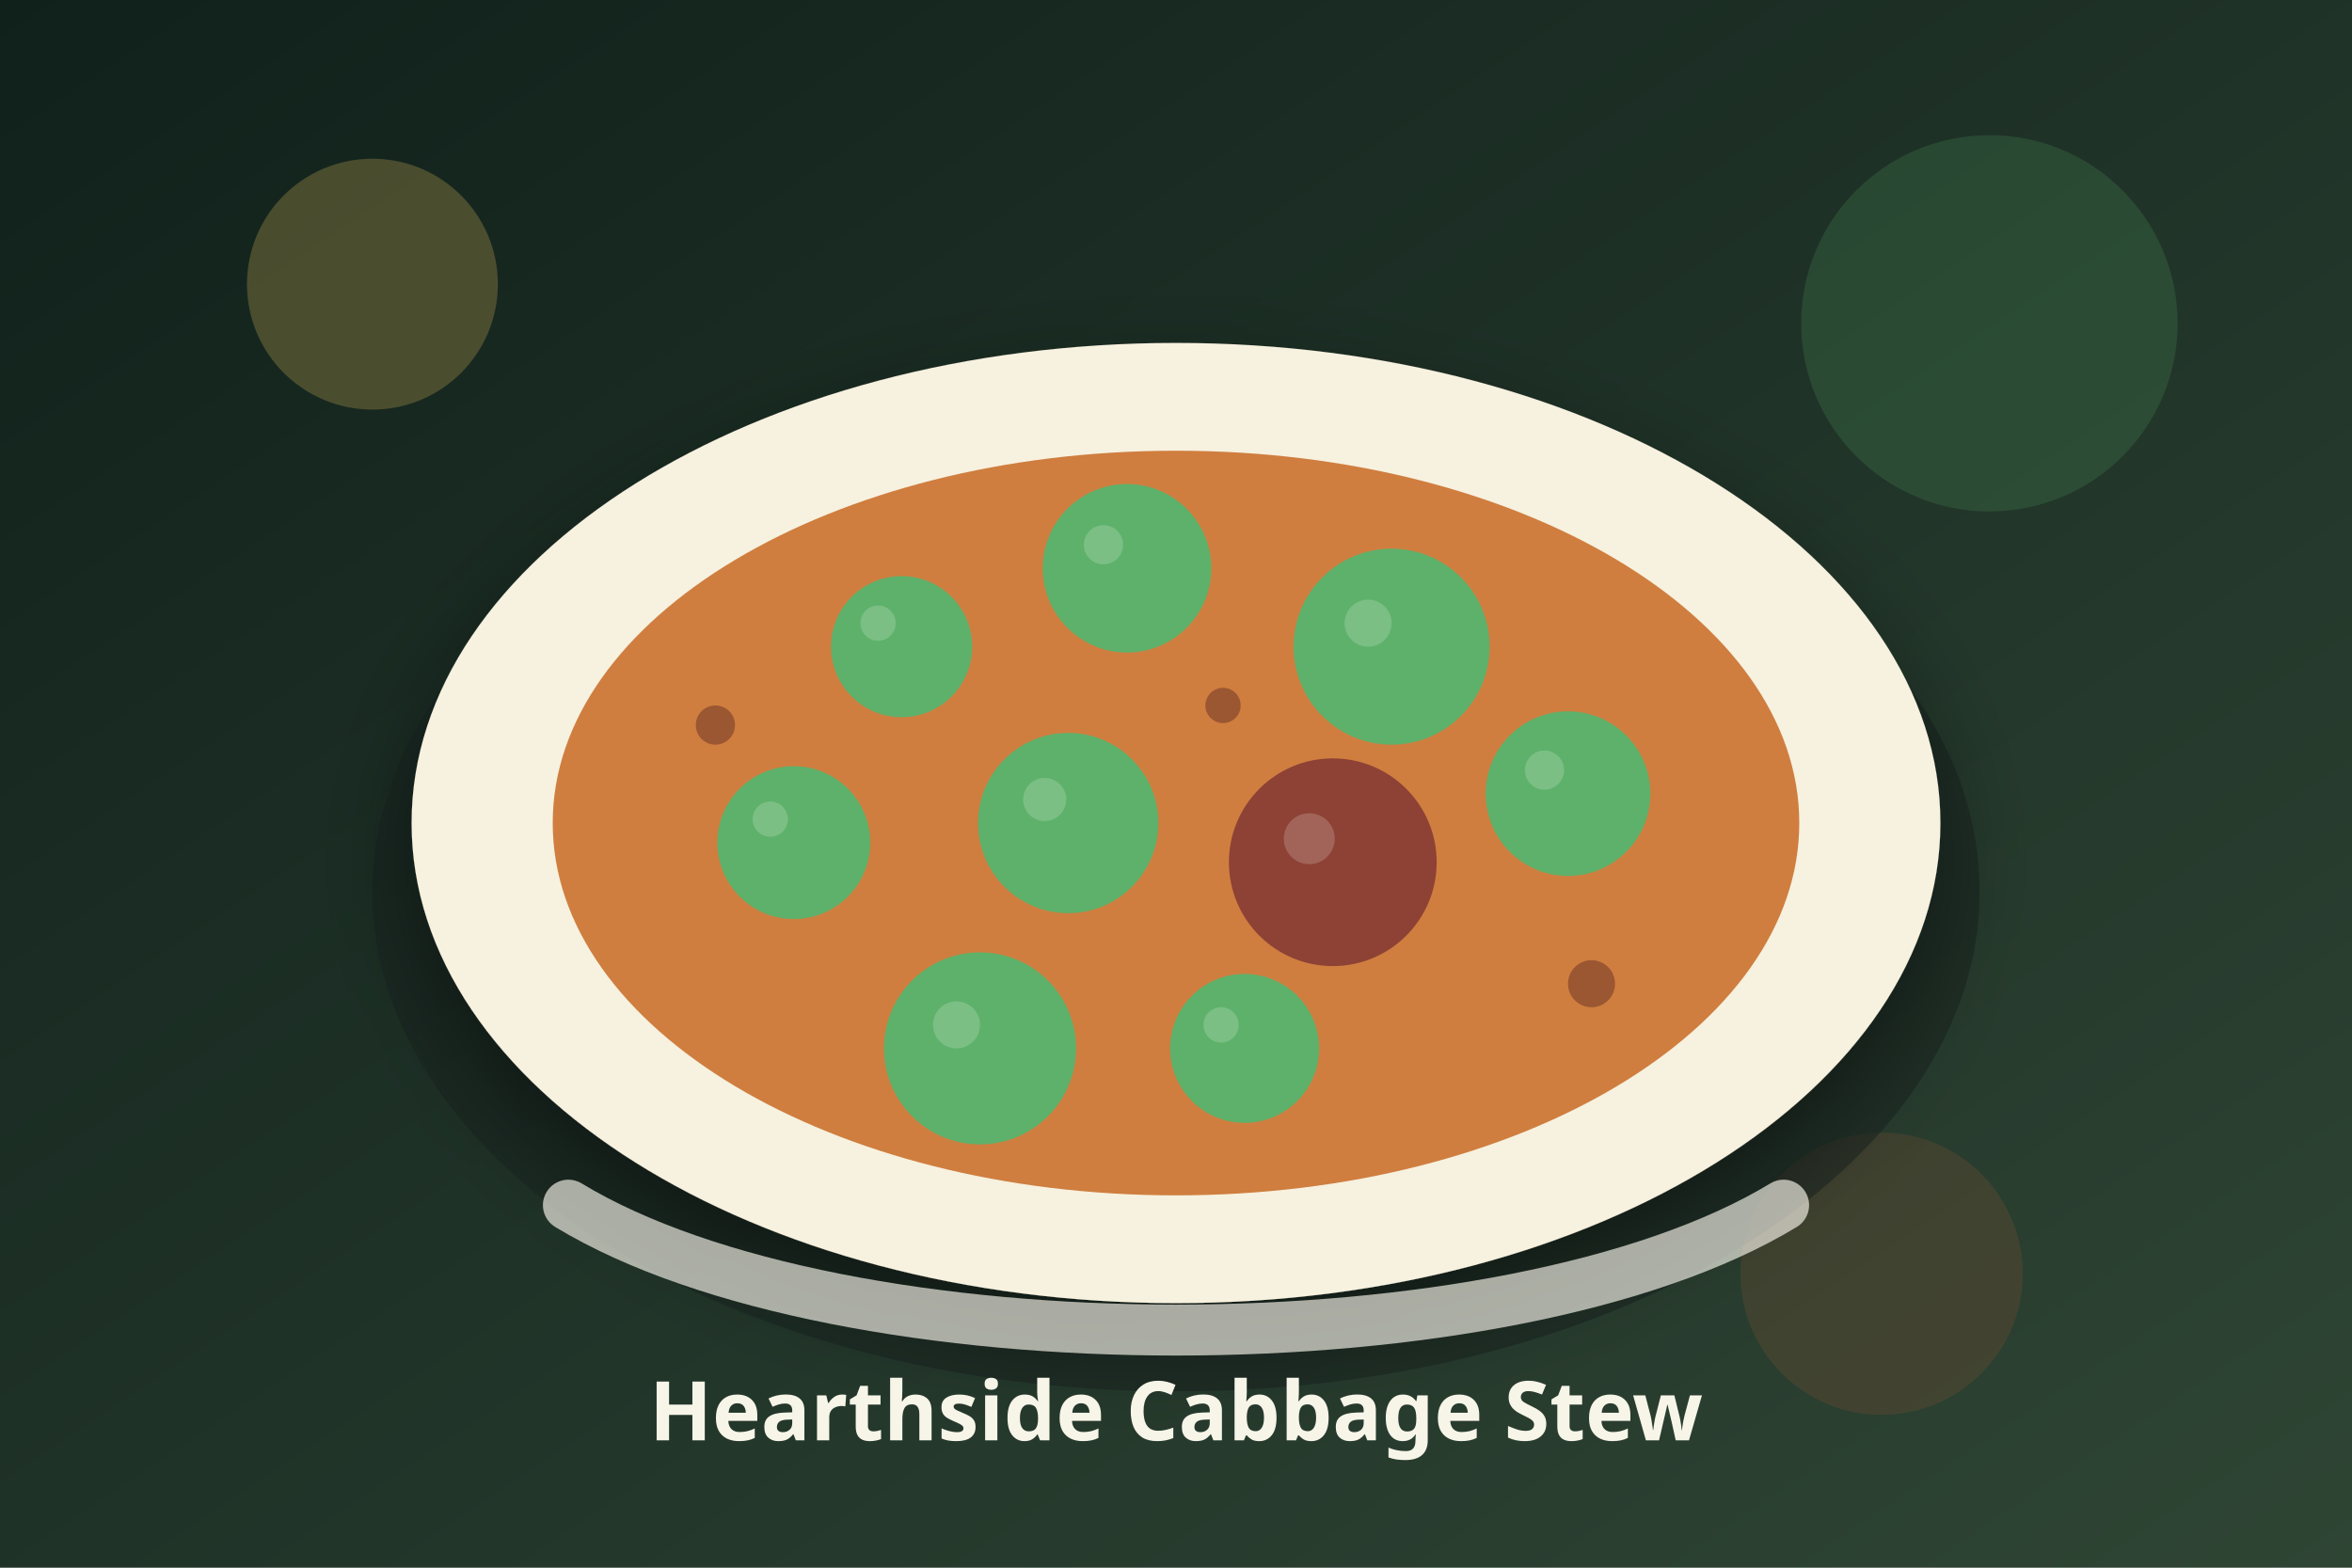
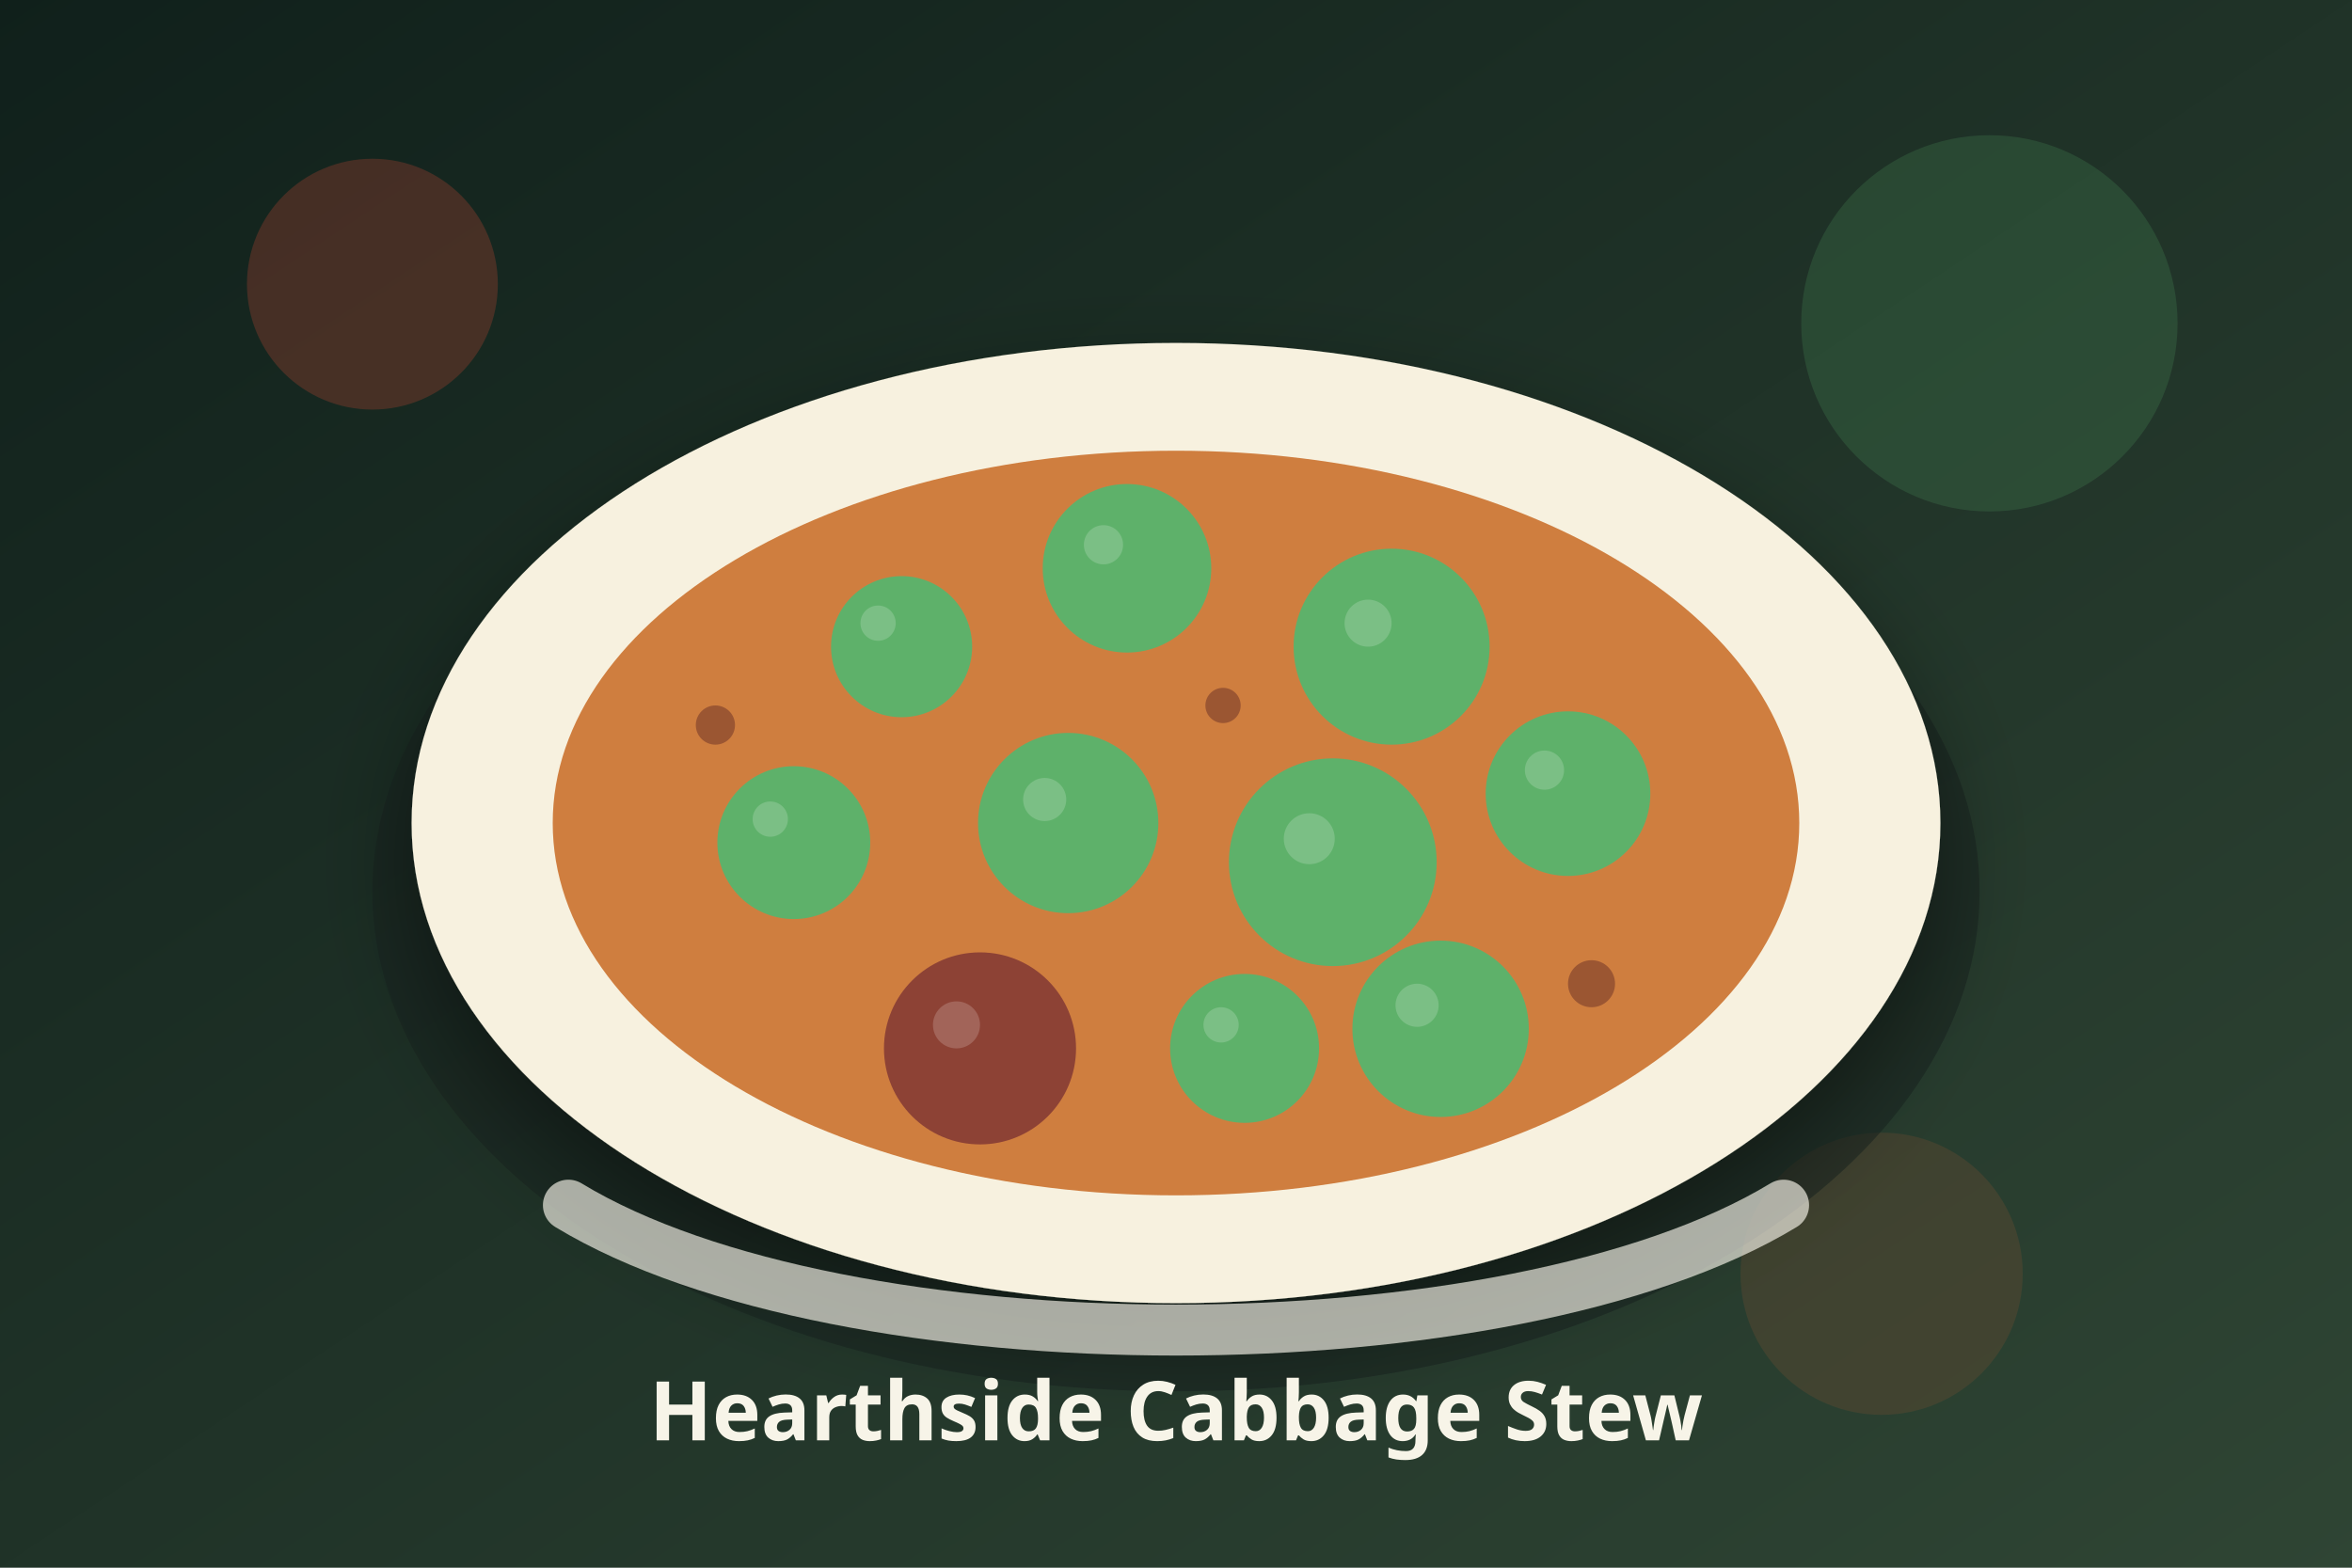
<svg xmlns="http://www.w3.org/2000/svg" width="1200" height="800" viewBox="0 0 1200 800" role="img" aria-labelledby="title desc">
  <defs>
    <linearGradient id="bg" x1="0" y1="0" x2="1" y2="1">
      <stop offset="0" stop-color="#10201b" />
      <stop offset="1" stop-color="#2f4534" />
    </linearGradient>
    <filter id="shadow" x="-20%" y="-20%" width="140%" height="150%">
      <feDropShadow dx="0" dy="20" stdDeviation="24" flood-color="#09110d" flood-opacity=".42" />
    </filter>
  </defs>
  <rect width="1200" height="800" fill="url(#bg)" />
-   <circle cx="190" cy="145" r="64" fill="#f4c95d" opacity=".24" />
+   <circle cx="190" cy="145" r="64" fill="#e24b36" opacity=".24" />
  <circle cx="1015" cy="165" r="96" fill="#5ab36c" opacity=".18" />
  <circle cx="960" cy="650" r="72" fill="#9b5632" opacity=".2" />
  <ellipse cx="600" cy="455" rx="410" ry="255" fill="#18221f" opacity=".55" />
  <ellipse cx="600" cy="420" rx="390" ry="245" fill="#f7f1df" filter="url(#shadow)" />
  <ellipse cx="600" cy="420" rx="318" ry="190" fill="#cf7e3f" />
  <circle cx="460" cy="330" r="36" fill="#5ab36c" opacity=".96" />
  <circle cx="448" cy="318" r="9" fill="#fff" opacity=".18" />
  <circle cx="575" cy="290" r="43" fill="#5ab36c" opacity=".96" />
  <circle cx="563" cy="278" r="10" fill="#fff" opacity=".18" />
  <circle cx="710" cy="330" r="50" fill="#5ab36c" opacity=".96" />
  <circle cx="698" cy="318" r="12" fill="#fff" opacity=".18" />
  <circle cx="405" cy="430" r="39" fill="#5ab36c" opacity=".96" />
  <circle cx="393" cy="418" r="9" fill="#fff" opacity=".18" />
  <circle cx="545" cy="420" r="46" fill="#5ab36c" opacity=".96" />
  <circle cx="533" cy="408" r="11" fill="#fff" opacity=".18" />
-   <circle cx="680" cy="440" r="53" fill="#8a3f35" opacity=".96" />
+   <circle cx="680" cy="440" r="53" fill="#5ab36c" opacity=".96" />
  <circle cx="668" cy="428" r="13" fill="#fff" opacity=".18" />
  <circle cx="800" cy="405" r="42" fill="#5ab36c" opacity=".96" />
  <circle cx="788" cy="393" r="10" fill="#fff" opacity=".18" />
-   <circle cx="500" cy="535" r="49" fill="#5ab36c" opacity=".96" />
+   <circle cx="500" cy="535" r="49" fill="#8a3f35" opacity=".96" />
  <circle cx="488" cy="523" r="12" fill="#fff" opacity=".18" />
  <circle cx="635" cy="535" r="38" fill="#5ab36c" opacity=".96" />
  <circle cx="623" cy="523" r="9" fill="#fff" opacity=".18" />
+   <circle cx="735" cy="525" r="45" fill="#5ab36c" opacity=".96" />
+   <circle cx="723" cy="513" r="11" fill="#fff" opacity=".18" />
  <circle cx="812" cy="502" r="12" fill="#9b5632" />
  <circle cx="365" cy="370" r="10" fill="#9b5632" />
  <circle cx="624" cy="360" r="9" fill="#9b5632" />
  <path d="M290 615 C430 700 770 700 910 615" fill="none" stroke="#fbf8ec" stroke-width="26" stroke-linecap="round" opacity=".65" />
  <text x="600" y="735" fill="#f7f4e8" font-family="system-ui, sans-serif" font-size="42" font-weight="800" text-anchor="middle">Hearthside Cabbage Stew</text>
</svg>
